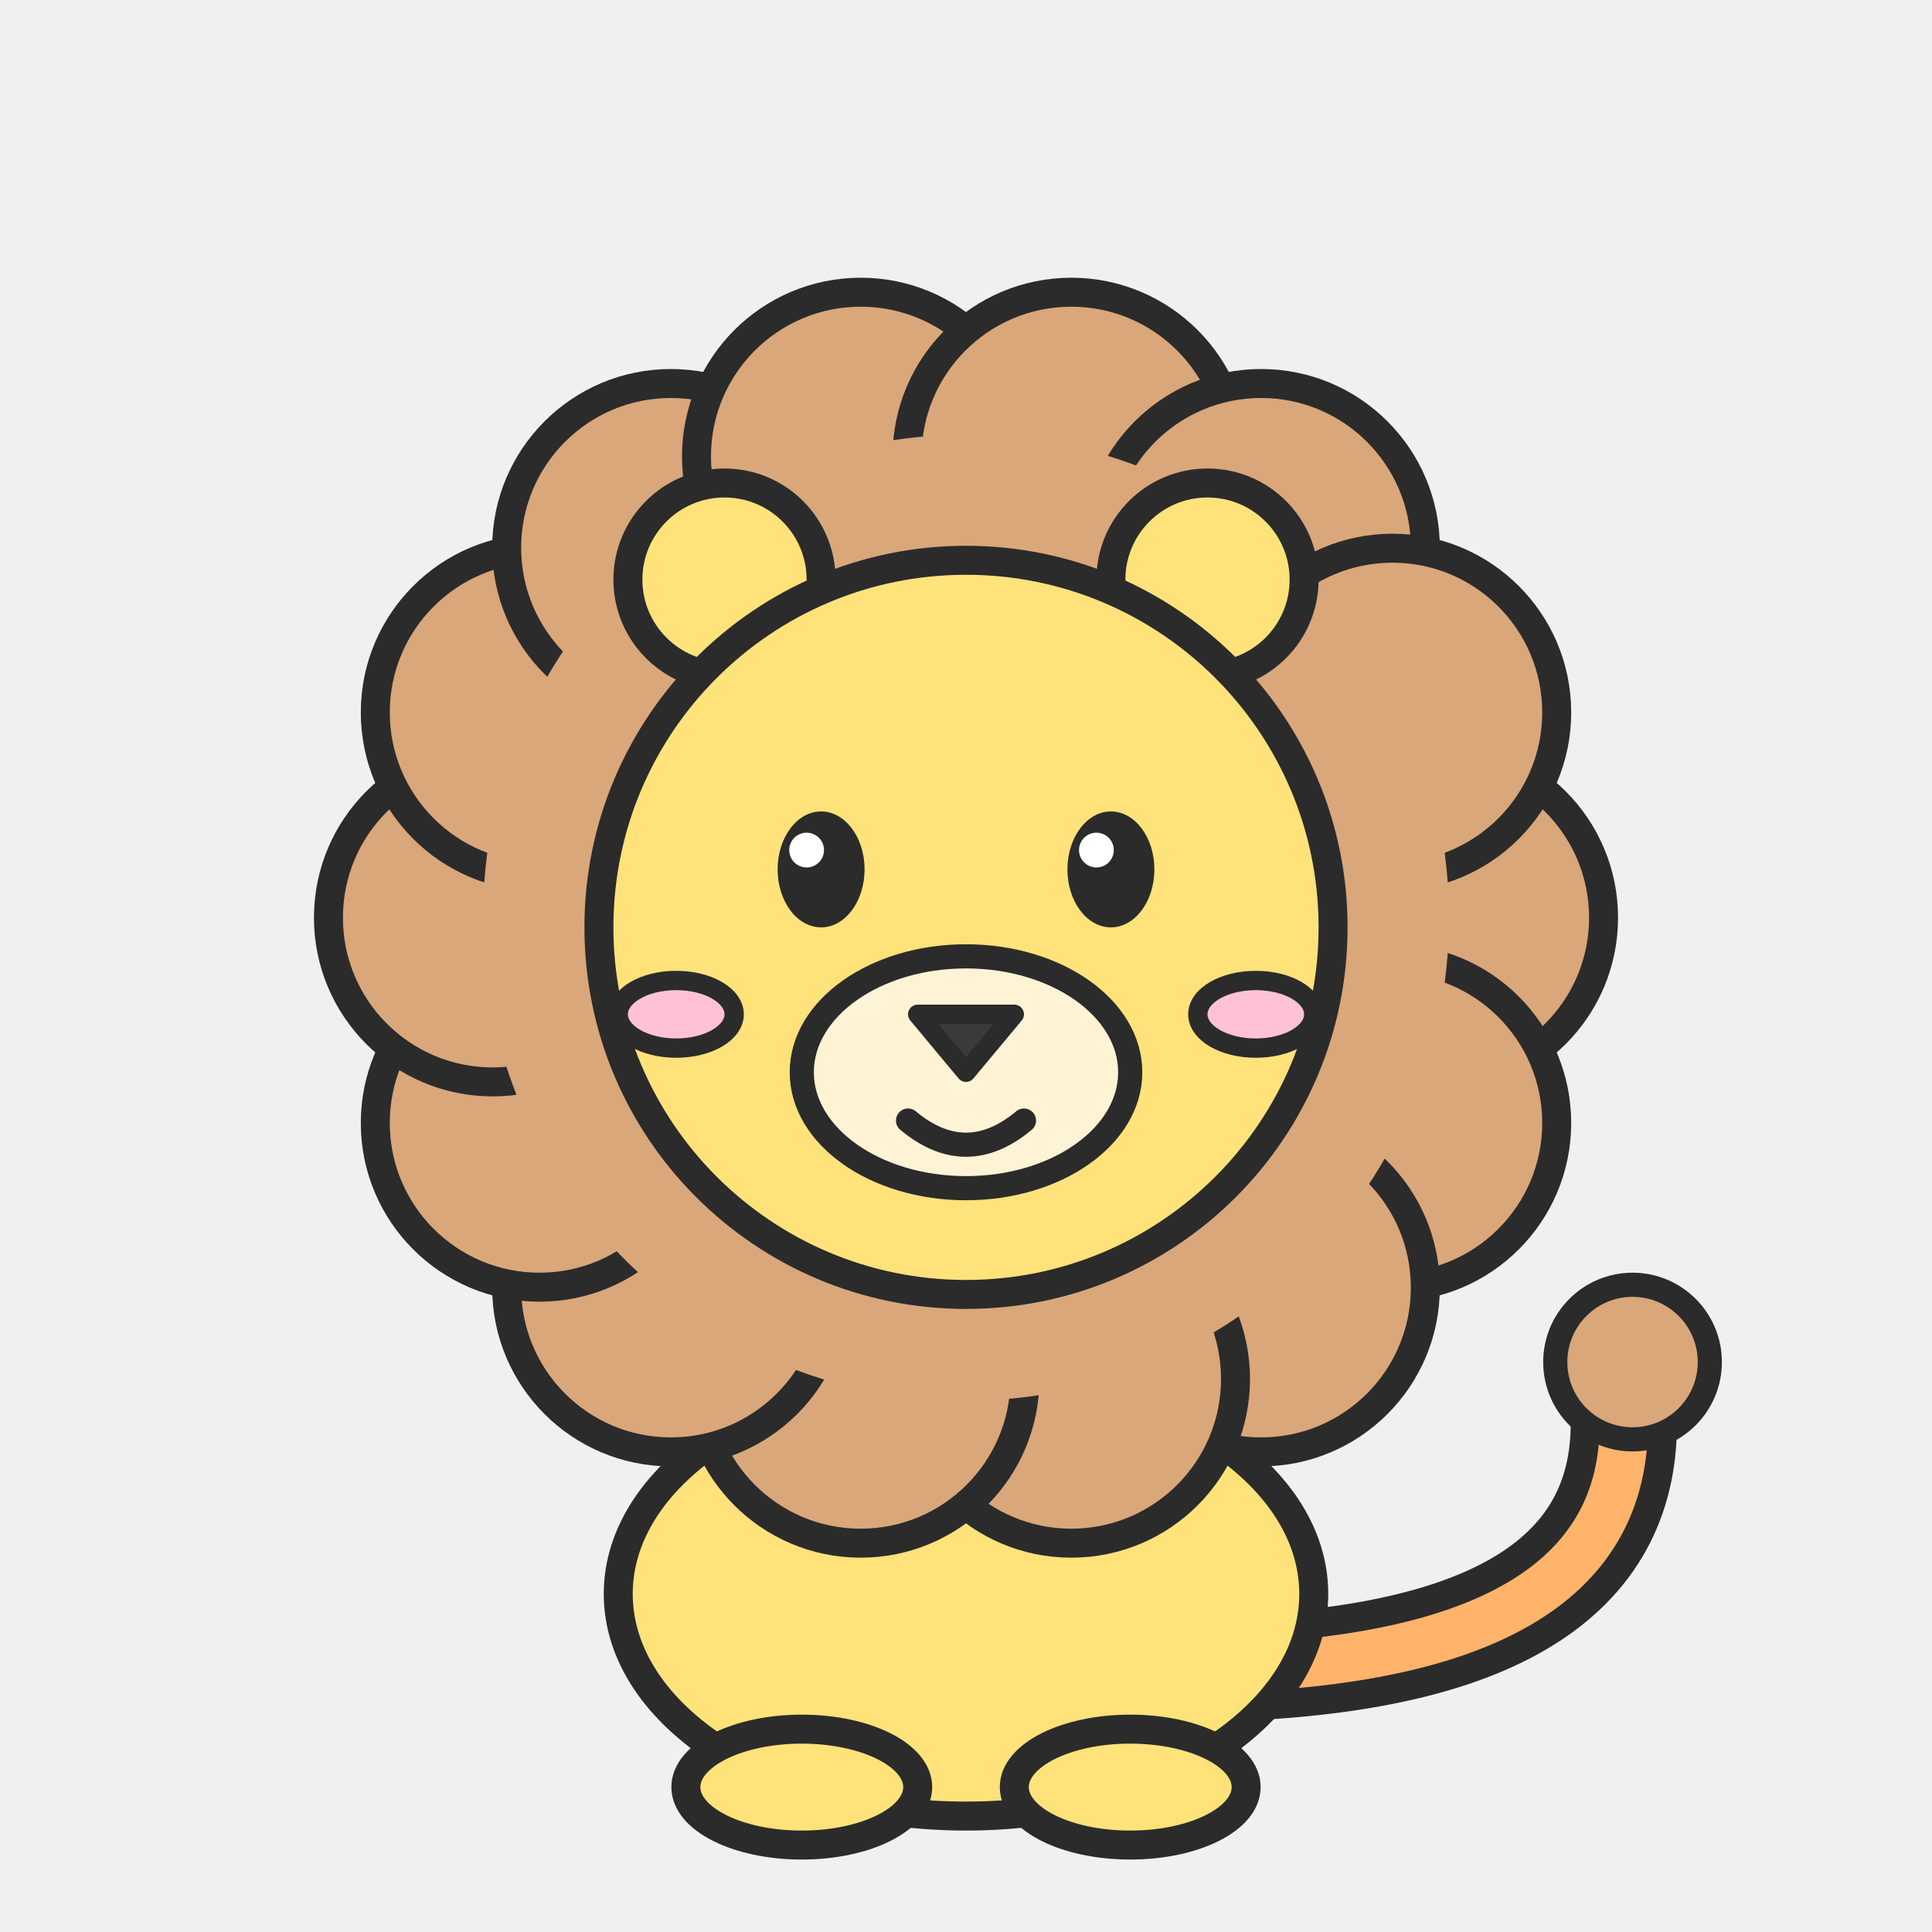
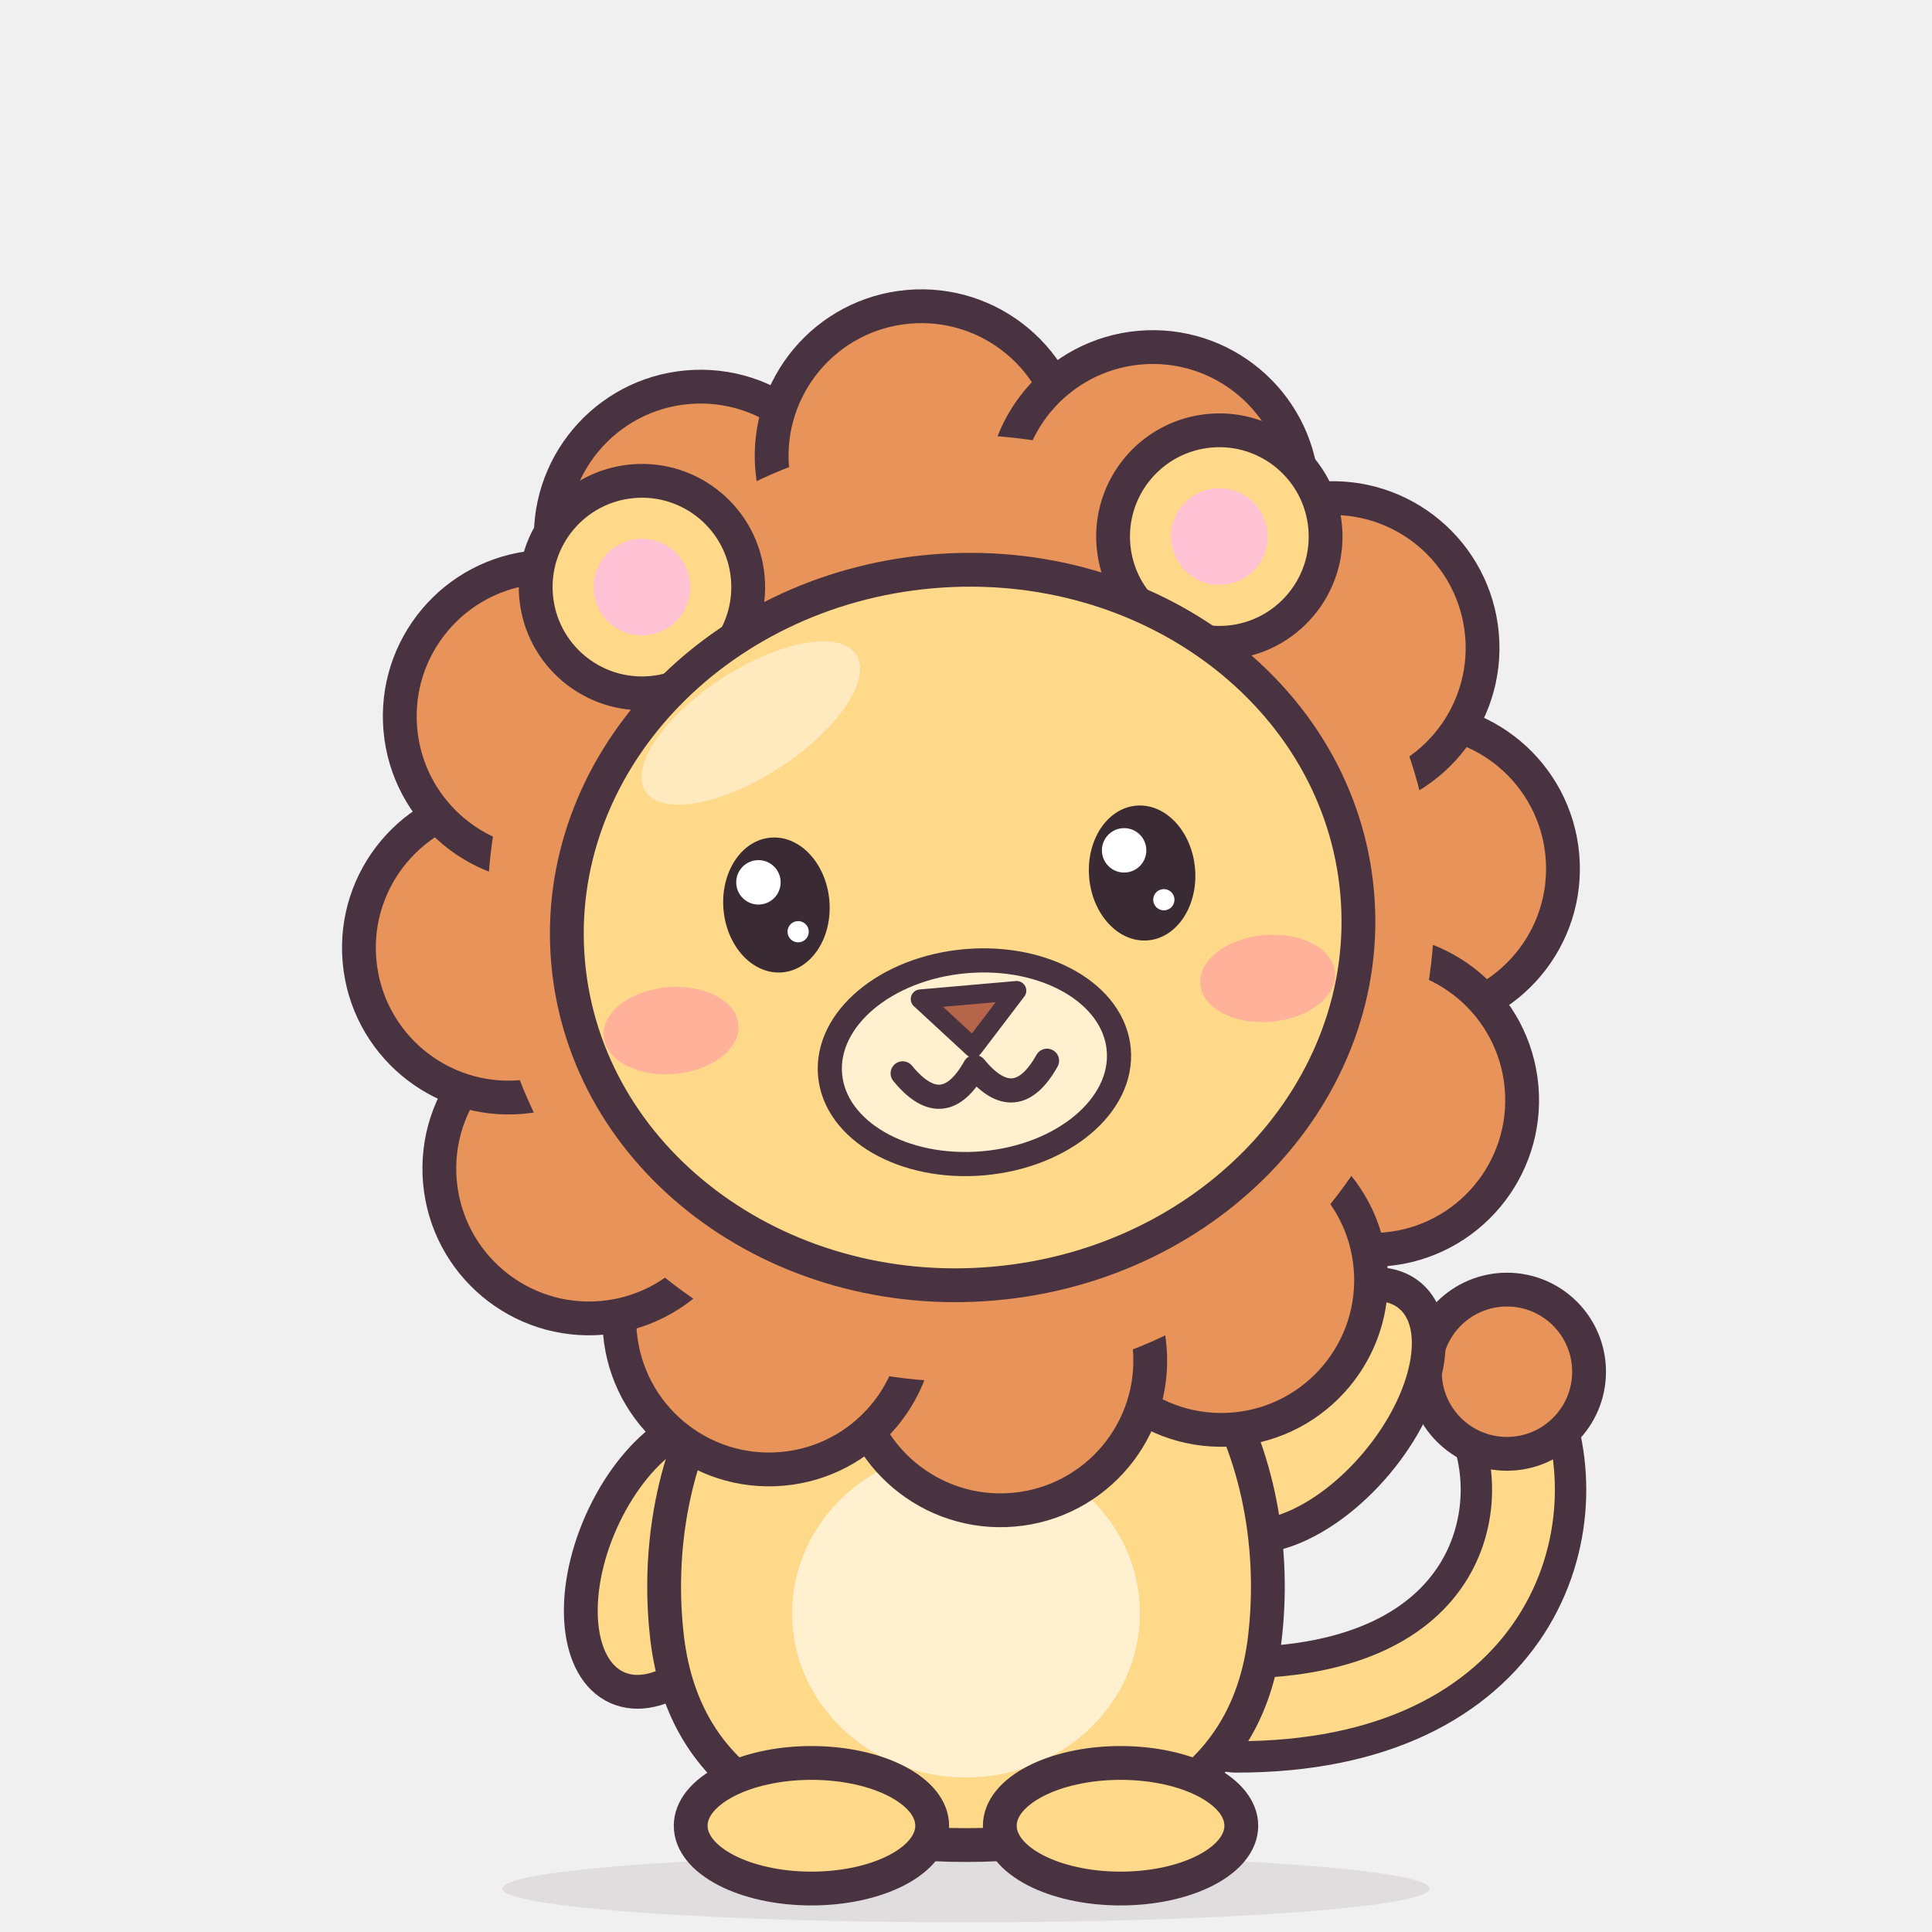
<svg xmlns="http://www.w3.org/2000/svg" viewBox="0 0 400 400">
-   <path d="M262 345 Q340 340 336 290" fill="none" stroke="#2b2b2b" stroke-width="22" stroke-linecap="round" stroke-linejoin="round" />
-   <path d="M262 345 Q340 340 336 290" fill="none" stroke="#ffb36b" stroke-width="10" stroke-linecap="round" stroke-linejoin="round" />
-   <circle cx="338" cy="282" r="16" fill="#d9a77a" stroke="#2b2b2b" stroke-width="5" stroke-linejoin="round" stroke-linecap="round" />
-   <ellipse cx="200" cy="330" rx="72" ry="46" fill="#ffe27a" stroke="#2b2b2b" stroke-width="6" stroke-linejoin="round" stroke-linecap="round" />
-   <ellipse cx="166" cy="370" rx="24" ry="12" fill="#ffe27a" stroke="#2b2b2b" stroke-width="6" stroke-linejoin="round" stroke-linecap="round" />
-   <ellipse cx="234" cy="370" rx="24" ry="12" fill="#ffe27a" stroke="#2b2b2b" stroke-width="6" stroke-linejoin="round" stroke-linecap="round" />
-   <circle cx="298.0" cy="190.0" r="34" fill="#d9a77a" stroke="#2b2b2b" stroke-width="6" stroke-linejoin="round" stroke-linecap="round" />
-   <circle cx="288.3" cy="232.5" r="34" fill="#d9a77a" stroke="#2b2b2b" stroke-width="6" stroke-linejoin="round" stroke-linecap="round" />
-   <circle cx="261.1" cy="266.6" r="34" fill="#d9a77a" stroke="#2b2b2b" stroke-width="6" stroke-linejoin="round" stroke-linecap="round" />
-   <circle cx="221.8" cy="285.5" r="34" fill="#d9a77a" stroke="#2b2b2b" stroke-width="6" stroke-linejoin="round" stroke-linecap="round" />
-   <circle cx="178.2" cy="285.5" r="34" fill="#d9a77a" stroke="#2b2b2b" stroke-width="6" stroke-linejoin="round" stroke-linecap="round" />
-   <circle cx="138.9" cy="266.6" r="34" fill="#d9a77a" stroke="#2b2b2b" stroke-width="6" stroke-linejoin="round" stroke-linecap="round" />
-   <circle cx="111.7" cy="232.5" r="34" fill="#d9a77a" stroke="#2b2b2b" stroke-width="6" stroke-linejoin="round" stroke-linecap="round" />
-   <circle cx="102.0" cy="190.0" r="34" fill="#d9a77a" stroke="#2b2b2b" stroke-width="6" stroke-linejoin="round" stroke-linecap="round" />
-   <circle cx="111.7" cy="147.5" r="34" fill="#d9a77a" stroke="#2b2b2b" stroke-width="6" stroke-linejoin="round" stroke-linecap="round" />
-   <circle cx="138.9" cy="113.4" r="34" fill="#d9a77a" stroke="#2b2b2b" stroke-width="6" stroke-linejoin="round" stroke-linecap="round" />
-   <circle cx="178.2" cy="94.5" r="34" fill="#d9a77a" stroke="#2b2b2b" stroke-width="6" stroke-linejoin="round" stroke-linecap="round" />
-   <circle cx="221.8" cy="94.5" r="34" fill="#d9a77a" stroke="#2b2b2b" stroke-width="6" stroke-linejoin="round" stroke-linecap="round" />
-   <circle cx="261.1" cy="113.4" r="34" fill="#d9a77a" stroke="#2b2b2b" stroke-width="6" stroke-linejoin="round" stroke-linecap="round" />
-   <circle cx="288.3" cy="147.5" r="34" fill="#d9a77a" stroke="#2b2b2b" stroke-width="6" stroke-linejoin="round" stroke-linecap="round" />
-   <circle cx="200" cy="190" r="100" fill="#d9a77a" stroke="#2b2b2b" stroke-width="0" stroke-linejoin="round" stroke-linecap="round" />
-   <circle cx="150" cy="120" r="20" fill="#ffe27a" stroke="#2b2b2b" stroke-width="6" stroke-linejoin="round" stroke-linecap="round" />
-   <circle cx="250" cy="120" r="20" fill="#ffe27a" stroke="#2b2b2b" stroke-width="6" stroke-linejoin="round" stroke-linecap="round" />
-   <circle cx="200" cy="192" r="76" fill="#ffe27a" stroke="#2b2b2b" stroke-width="6" stroke-linejoin="round" stroke-linecap="round" />
-   <ellipse cx="200" cy="222" rx="34" ry="24" fill="#fff3d6" stroke="#2b2b2b" stroke-width="5" stroke-linejoin="round" stroke-linecap="round" />
-   <ellipse cx="170" cy="180" rx="9" ry="12" fill="#2b2b2b" />
-   <circle cx="167" cy="176" r="3.6" fill="#fff" />
-   <ellipse cx="230" cy="180" rx="9" ry="12" fill="#2b2b2b" />
-   <circle cx="227" cy="176" r="3.6" fill="#fff" />
-   <path d="M190 210 L210 210 L200 222 Z" fill="#3a3a3a" stroke="#2b2b2b" stroke-width="4" stroke-linejoin="round" stroke-linecap="round" />
-   <path d="M188 232 Q200 242 212 232" fill="none" stroke="#2b2b2b" stroke-width="5" stroke-linejoin="round" stroke-linecap="round" />
-   <ellipse cx="140" cy="210" rx="12" ry="7" fill="#ffc2d4" stroke="#2b2b2b" stroke-width="4" stroke-linejoin="round" stroke-linecap="round" />
-   <ellipse cx="260" cy="210" rx="12" ry="7" fill="#ffc2d4" stroke="#2b2b2b" stroke-width="4" stroke-linejoin="round" stroke-linecap="round" />
+   <ellipse data-c="1" cx="200" cy="391" rx="96" ry="7" fill="#4a3340" opacity=".1" />
+   <path d="M256 354 C312 354 322 314 312 292" fill="none" stroke="#4a3340" stroke-width="26" stroke-linecap="round" stroke-linejoin="round" />
+   <path d="M256 354 C312 354 322 314 312 292" fill="none" stroke="#ffd98a" stroke-width="13" stroke-linecap="round" stroke-linejoin="round" />
+   <circle cx="312" cy="284" r="17" fill="#e8935a" stroke="#4a3340" stroke-width="7" stroke-linejoin="round" stroke-linecap="round" />
+   <ellipse cx="140" cy="322" rx="17" ry="30" fill="#ffd98a" stroke="#4a3340" stroke-width="7" stroke-linejoin="round" stroke-linecap="round" transform="rotate(24 140 322)" />
+   <ellipse cx="272" cy="292" rx="17" ry="31" fill="#ffd98a" stroke="#4a3340" stroke-width="7" stroke-linejoin="round" stroke-linecap="round" transform="rotate(40 272 292)" />
+   <path d="M200 258 C246 258 266 300 262 338 C259 368 236 382 200 382 C164 382 141 368 138 338 C134 300 154 258 200 258Z" fill="#ffd98a" stroke="#4a3340" stroke-width="7" stroke-linejoin="round" stroke-linecap="round" />
+   <ellipse data-c="1" cx="200" cy="334" rx="36" ry="34" fill="#fff1cf" />
+   <ellipse cx="168" cy="378" rx="25" ry="13" fill="#ffd98a" stroke="#4a3340" stroke-width="7" stroke-linejoin="round" stroke-linecap="round" />
+   <ellipse cx="232" cy="378" rx="25" ry="13" fill="#ffd98a" stroke="#4a3340" stroke-width="7" stroke-linejoin="round" stroke-linecap="round" />
+   <g transform="rotate(-5 200 200)">
+     <circle cx="294" cy="188" r="31" fill="#e8935a" stroke="#4a3340" stroke-width="7" stroke-linejoin="round" stroke-linecap="round" />
+     <circle cx="281.4" cy="235" r="31" fill="#e8935a" stroke="#4a3340" stroke-width="7" stroke-linejoin="round" stroke-linecap="round" />
+     <circle cx="247" cy="269.4" r="31" fill="#e8935a" stroke="#4a3340" stroke-width="7" stroke-linejoin="round" stroke-linecap="round" />
+     <circle cx="200" cy="282" r="31" fill="#e8935a" stroke="#4a3340" stroke-width="7" stroke-linejoin="round" stroke-linecap="round" />
+     <circle cx="153" cy="269.4" r="31" fill="#e8935a" stroke="#4a3340" stroke-width="7" stroke-linejoin="round" stroke-linecap="round" />
+     <circle cx="118.6" cy="235" r="31" fill="#e8935a" stroke="#4a3340" stroke-width="7" stroke-linejoin="round" stroke-linecap="round" />
+     <circle cx="106" cy="188" r="31" fill="#e8935a" stroke="#4a3340" stroke-width="7" stroke-linejoin="round" stroke-linecap="round" />
+     <circle cx="118.6" cy="141" r="31" fill="#e8935a" stroke="#4a3340" stroke-width="7" stroke-linejoin="round" stroke-linecap="round" />
+     <circle cx="153" cy="106.6" r="31" fill="#e8935a" stroke="#4a3340" stroke-width="7" stroke-linejoin="round" stroke-linecap="round" />
+     <circle cx="200" cy="94" r="31" fill="#e8935a" stroke="#4a3340" stroke-width="7" stroke-linejoin="round" stroke-linecap="round" />
+     <circle cx="247" cy="106.6" r="31" fill="#e8935a" stroke="#4a3340" stroke-width="7" stroke-linejoin="round" stroke-linecap="round" />
+     <circle cx="281.4" cy="141" r="31" fill="#e8935a" stroke="#4a3340" stroke-width="7" stroke-linejoin="round" stroke-linecap="round" />
+     <circle cx="200" cy="188" r="98" fill="#e8935a" />
+     <circle cx="140" cy="116" r="22" fill="#ffd98a" stroke="#4a3340" stroke-width="7" stroke-linejoin="round" stroke-linecap="round" />
+     <circle data-c="1" cx="140" cy="116" r="10" fill="#ffc2d4" />
+     <g transform="translate(400 0) scale(-1 1)">
+       <circle cx="140" cy="116" r="22" fill="#ffd98a" stroke="#4a3340" stroke-width="7" stroke-linejoin="round" stroke-linecap="round" />
+       <circle data-c="1" cx="140" cy="116" r="10" fill="#ffc2d4" />
+     </g>
+     <ellipse cx="200" cy="192" rx="82" ry="74" fill="#ffd98a" stroke="#4a3340" stroke-width="7" stroke-linejoin="round" stroke-linecap="round" />
+     <ellipse data-c="1" cx="160" cy="146" rx="26" ry="11" fill="#fff" opacity=".45" transform="rotate(-28 160 146)" />
+     <ellipse cx="200" cy="220" rx="30" ry="21" fill="#fff1cf" stroke="#4a3340" stroke-width="5" stroke-linejoin="round" stroke-linecap="round" />
+     <path d="M190 206 L210 206 L200 217 Z" fill="#b5654a" stroke="#4a3340" stroke-width="4" stroke-linejoin="round" stroke-linecap="round" />
+     <ellipse data-k="1" cx="162" cy="184" rx="11" ry="14" fill="#3a2a33" />
+     <circle data-k="1" cx="158.7" cy="179" r="4.6" fill="#fff" />
+     <circle data-k="1" cx="166" cy="189.9" r="2.2" fill="#fff" />
+     <ellipse data-k="1" cx="238" cy="184" rx="11" ry="14" fill="#3a2a33" />
+     <circle data-k="1" cx="234.7" cy="179" r="4.6" fill="#fff" />
+     <circle data-k="1" cx="242" cy="189.9" r="2.2" fill="#fff" />
+     <ellipse data-c="1" cx="138" cy="208" rx="14" ry="9" fill="#ff8fa8" opacity=".55" />
+     <ellipse data-c="1" cx="262" cy="208" rx="14" ry="9" fill="#ff8fa8" opacity=".55" />
+     <path d="M185 221 Q192.5 232 200 221 Q207.5 232 215 221" fill="none" stroke="#4a3340" stroke-width="5" stroke-linejoin="round" stroke-linecap="round" />
+   </g>
</svg>
